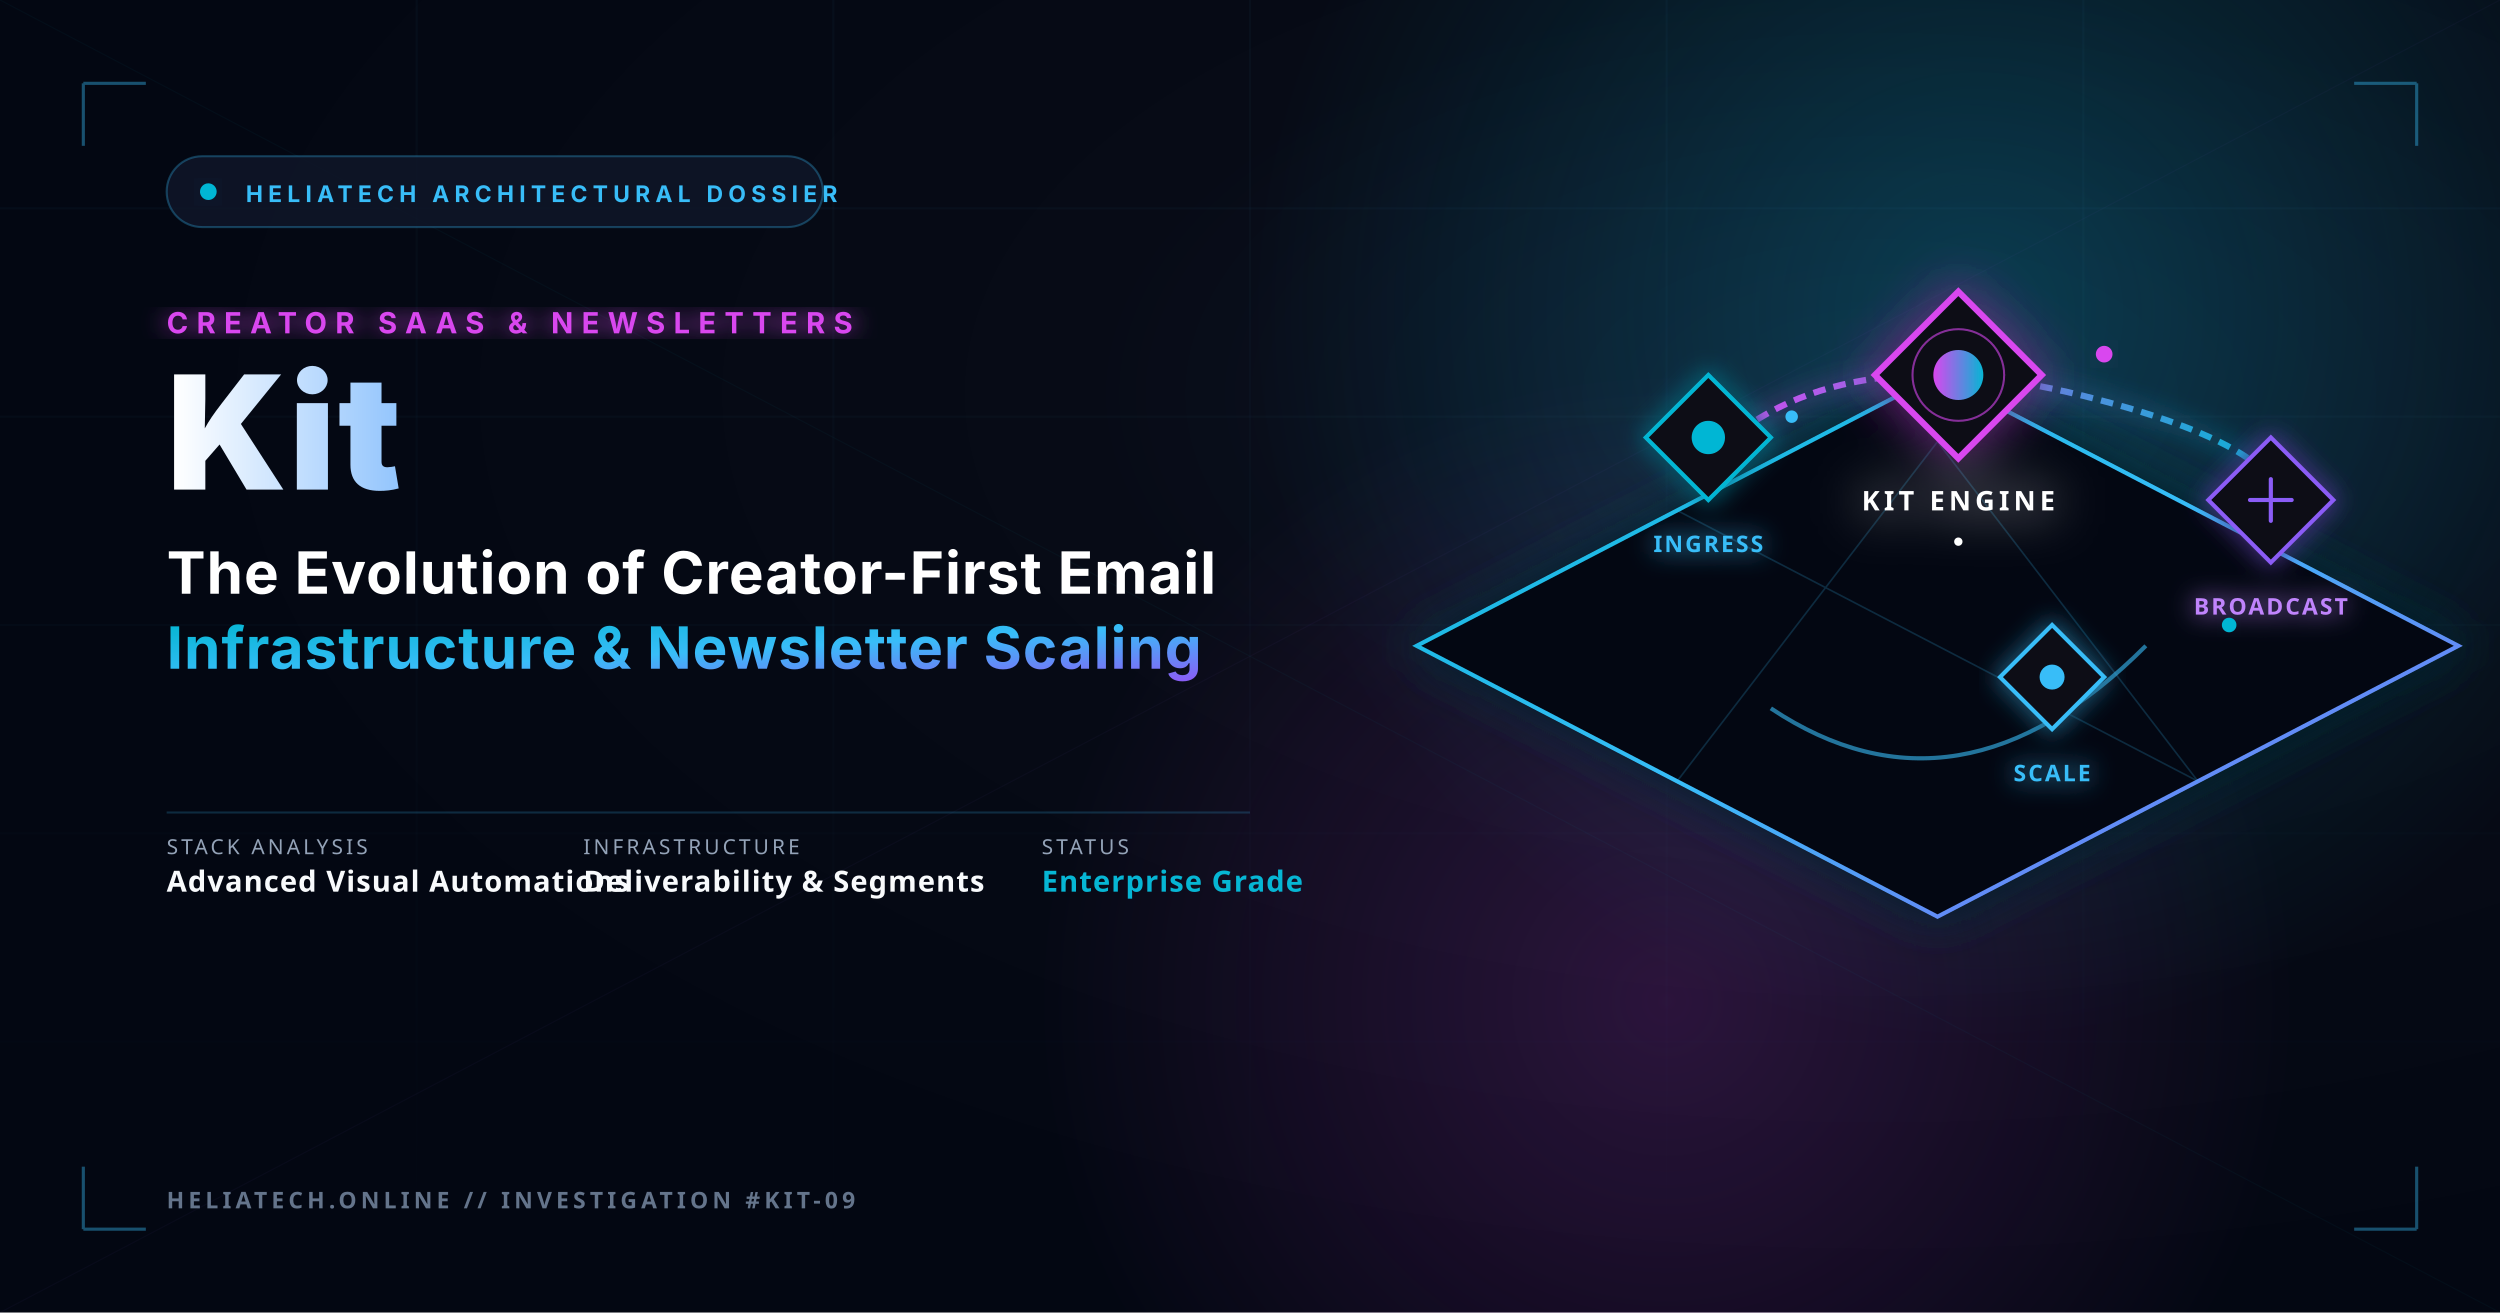
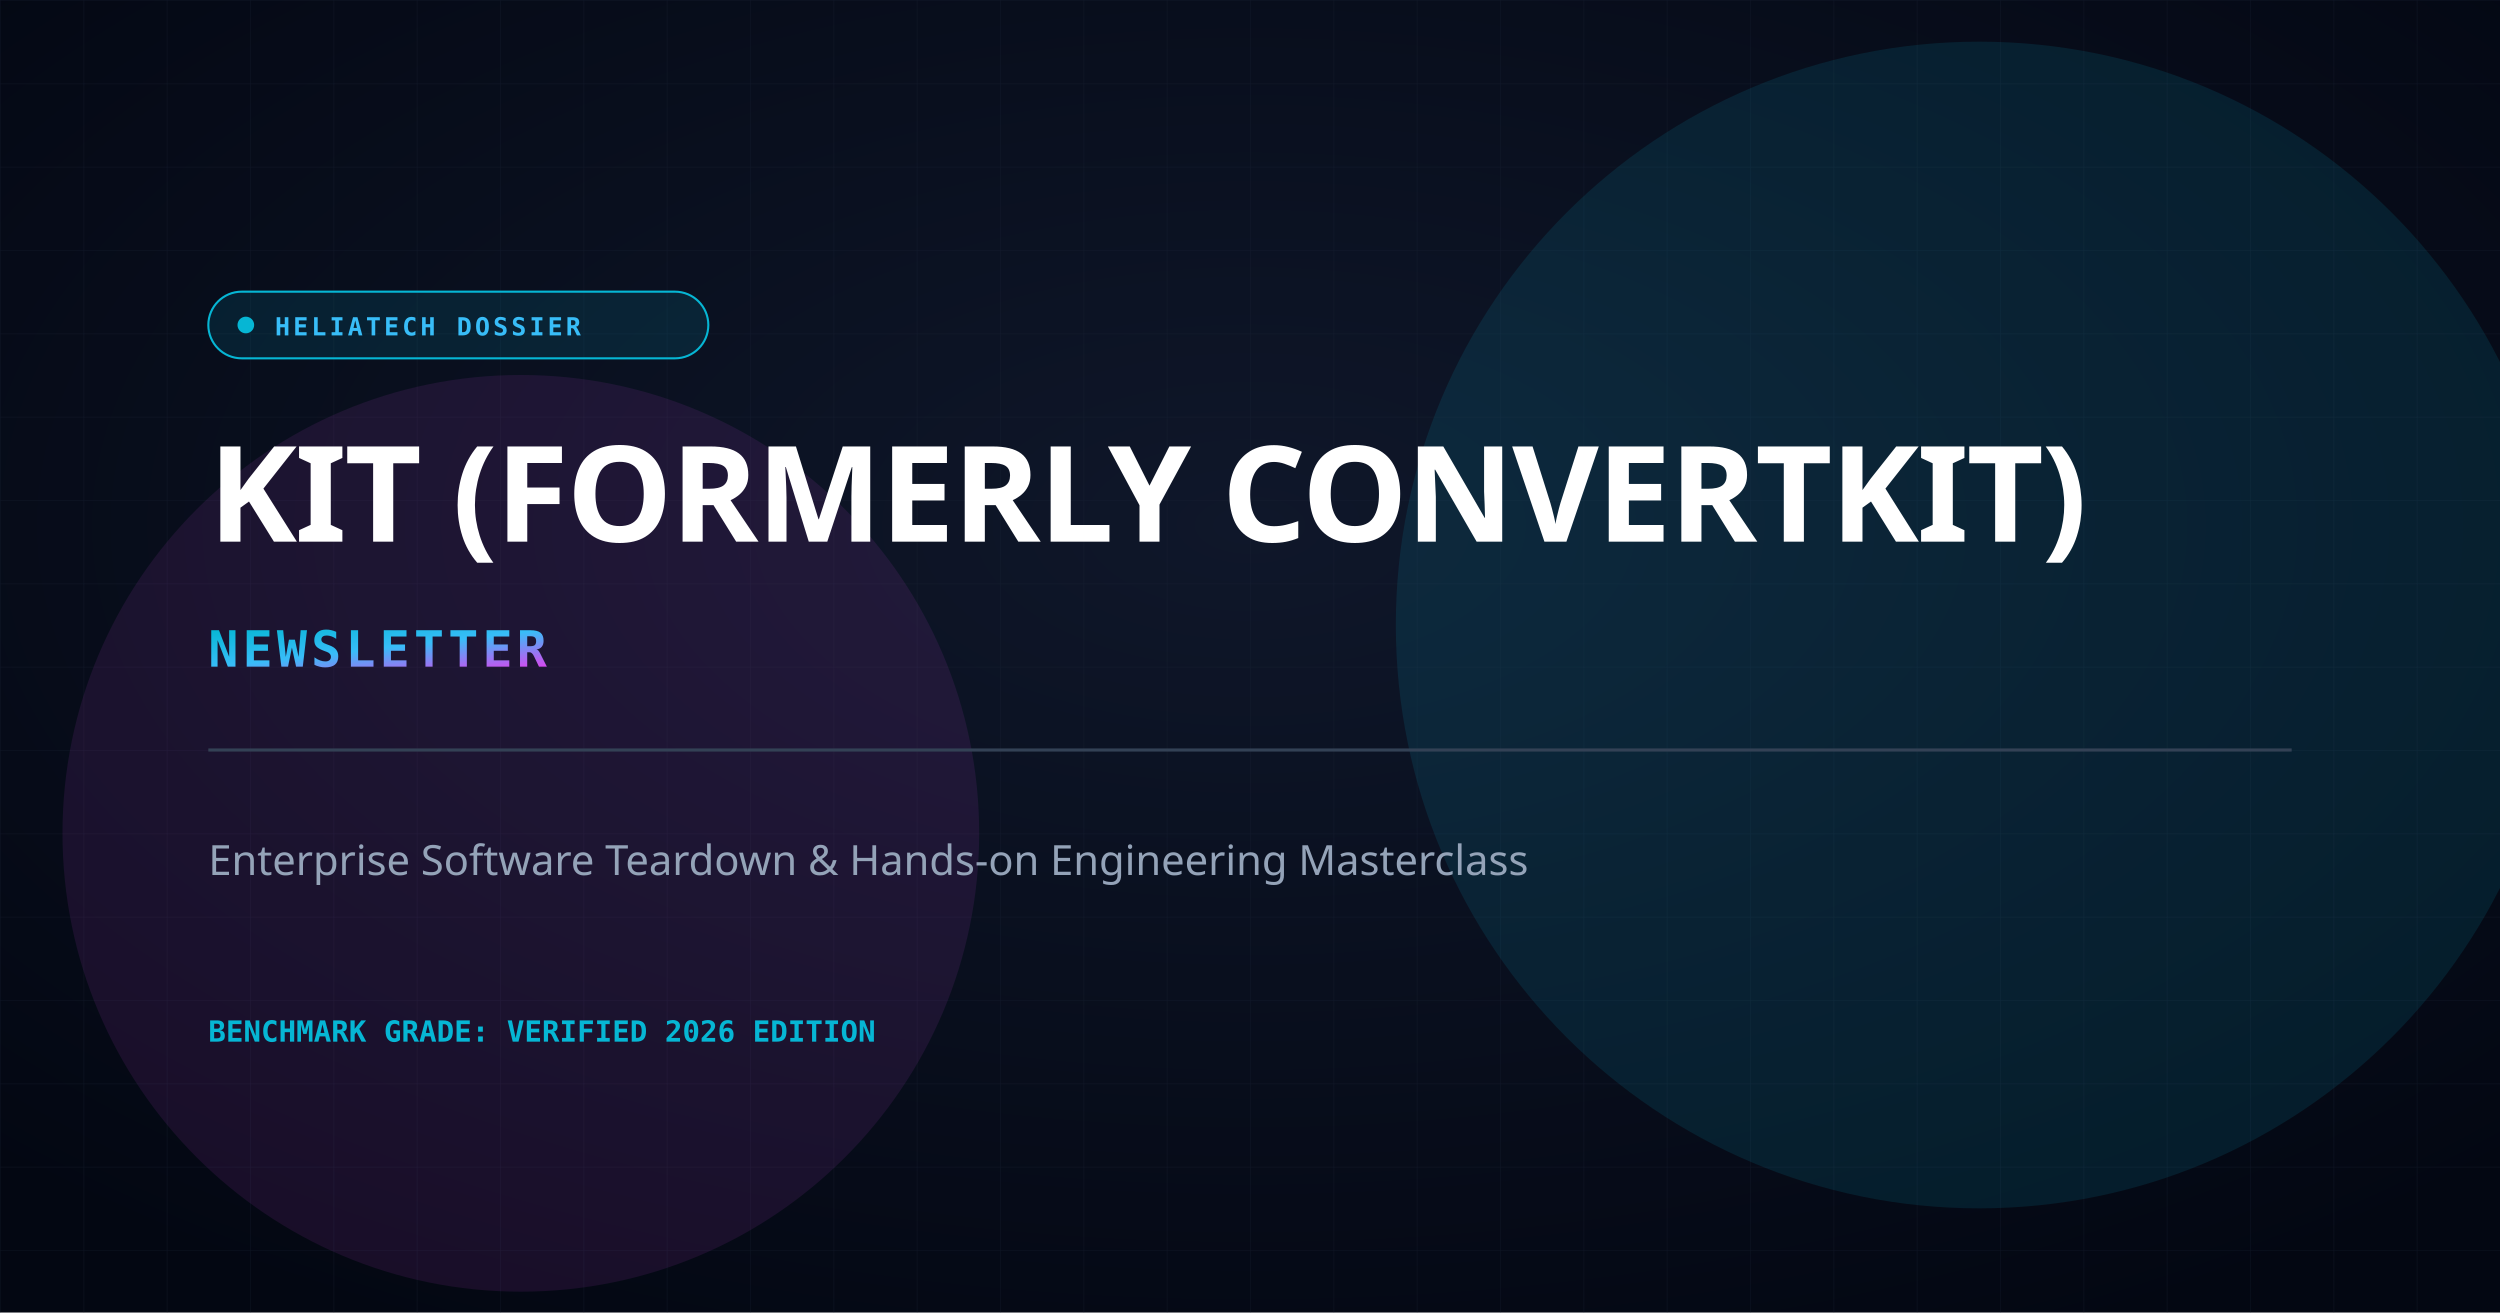
<svg xmlns="http://www.w3.org/2000/svg" viewBox="0 0 1200 630" width="1200" height="630">
  <defs>
-     <radialGradient id="bgGlow" cx="75%" cy="30%" r="70%" fx="75%" fy="30%">
+     <radialGradient id="bg" cx="50%" cy="40%" r="70%">
      <stop offset="0%" stop-color="#0f172a" />
-       <stop offset="45%" stop-color="#070b16" />
      <stop offset="100%" stop-color="#030712" />
    </radialGradient>
-     <radialGradient id="cyanOrb" cx="50%" cy="50%" r="50%">
-       <stop offset="0%" stop-color="#06b6d4" stop-opacity="0.25" />
-       <stop offset="100%" stop-color="#06b6d4" stop-opacity="0" />
-     </radialGradient>
-     <radialGradient id="fuchsiaOrb" cx="50%" cy="50%" r="50%">
-       <stop offset="0%" stop-color="#d946ef" stop-opacity="0.18" />
-       <stop offset="100%" stop-color="#d946ef" stop-opacity="0" />
-     </radialGradient>
-     <linearGradient id="gridFade" x1="0" y1="0" x2="0" y2="100%">
-       <stop offset="0%" stop-color="#38bdf8" stop-opacity="0.08" />
-       <stop offset="100%" stop-color="#38bdf8" stop-opacity="0.0" />
-     </linearGradient>
-     <linearGradient id="textGrad" x1="0%" y1="0%" x2="100%" y2="0%">
-       <stop offset="0%" stop-color="#ffffff" />
-       <stop offset="100%" stop-color="#93c5fd" />
-     </linearGradient>
-     <linearGradient id="cyanToViolet" x1="0%" y1="0%" x2="100%" y2="100%">
+     <linearGradient id="neon" x1="0%" y1="0%" x2="100%" y2="100%">
      <stop offset="0%" stop-color="#06b6d4" />
      <stop offset="50%" stop-color="#38bdf8" />
-       <stop offset="100%" stop-color="#8b5cf6" />
+       <stop offset="100%" stop-color="#d946ef" />
    </linearGradient>
-     <linearGradient id="fuchsiaToCyan" x1="0%" y1="0%" x2="100%" y2="0%">
-       <stop offset="0%" stop-color="#d946ef" />
-       <stop offset="100%" stop-color="#06b6d4" />
-     </linearGradient>
-     <linearGradient id="nodeCore" x1="0%" y1="0%" x2="100%" y2="100%">
-       <stop offset="0%" stop-color="#38bdf8" />
-       <stop offset="100%" stop-color="#8b5cf6" />
-     </linearGradient>
-     <filter id="glow" x="-30%" y="-30%" width="160%" height="160%">
-       <feGaussianBlur stdDeviation="12" result="blur" />
-       <feComposite in="SourceGraphic" in2="blur" operator="over" />
-     </filter>
-     <filter id="glowSubtle" x="-20%" y="-20%" width="140%" height="140%">
-       <feGaussianBlur stdDeviation="6" result="blur" />
-       <feComposite in="SourceGraphic" in2="blur" operator="over" />
-     </filter>
-     <filter id="glassBlur" x="-10%" y="-10%" width="120%" height="120%">
-       <feGaussianBlur stdDeviation="20" />
-     </filter>
+     <pattern id="grid" width="40" height="40" patternUnits="userSpaceOnUse">
+       <path d="M 40 0 L 0 0 0 40" fill="none" stroke="#1e293b" stroke-width="0.5" stroke-opacity="0.4" />
+     </pattern>
  </defs>
-   <rect width="1200" height="630" fill="url(#bgGlow)" />
-   <circle cx="950" cy="150" r="350" fill="url(#cyanOrb)" />
-   <circle cx="800" cy="480" r="300" fill="url(#fuchsiaOrb)" />
-   <g opacity="0.4">
-     <path d="M0,100 L1200,100 M0,200 L1200,200 M0,300 L1200,300 M0,400 L1200,400 M0,500 L1200,500 M0,600 L1200,600" stroke="url(#gridFade)" stroke-width="1" />
-     <path d="M200,0 L200,630 M400,0 L400,630 M600,0 L600,630 M800,0 L800,630 M1000,0 L1000,630" stroke="url(#gridFade)" stroke-width="1" />
-     <line x1="0" y1="0" x2="1200" y2="630" stroke="#06b6d4" stroke-width="0.5" stroke-opacity="0.1" />
-     <line x1="1200" y1="0" x2="0" y2="630" stroke="#8b5cf6" stroke-width="0.5" stroke-opacity="0.1" />
+   <rect width="1200" height="630" fill="url(#bg)" />
+   <rect width="1200" height="630" fill="url(#grid)" />
+   <circle cx="950" cy="300" r="280" fill="#06b6d4" opacity="0.12" />
+   <circle cx="250" cy="400" r="220" fill="#d946ef" opacity="0.1" />
+   <g transform="translate(100, 140)">
+     <rect width="240" height="32" rx="16" fill="#06b6d4" fill-opacity="0.12" stroke="#06b6d4" stroke-width="1" />
+     <circle cx="18" cy="16" r="4" fill="#06b6d4" />
+     <text x="32" y="21" fill="#38bdf8" font-family="monospace" font-size="12" font-weight="bold" letter-spacing="1.5">HELIATECH DOSSIER</text>
  </g>
-   <g transform="translate(680, 80)">
-     <g transform="translate(0, 80)">
-       <polygon points="0,150 250,280 500,150 250,20" fill="#090d16" stroke="#06b6d4" stroke-width="1.5" stroke-opacity="0.4" filter="url(#glow)" />
-       <polygon points="0,150 250,280 500,150 250,20" fill="#030712" fill-opacity="0.9" stroke="url(#cyanToViolet)" stroke-width="2" />
-       <path d="M125,85 L375,215 M250,52 L125,215 M250,52 L375,215" stroke="#38bdf8" stroke-width="0.8" stroke-opacity="0.2" />
-     </g>
-     <path d="M140,140 Q200,80 320,110 T410,180" fill="none" stroke="url(#fuchsiaToCyan)" stroke-width="3" stroke-dasharray="6,4" filter="url(#glowSubtle)" />
-     <path d="M170,260 Q260,320 350,230" fill="none" stroke="#38bdf8" stroke-width="2" opacity="0.6" />
-     <g transform="translate(110, 100)" filter="url(#glowSubtle)">
-       <polygon points="0,30 30,0 60,30 30,60" fill="#090d16" stroke="#06b6d4" stroke-width="2" />
-       <circle cx="30" cy="30" r="8" fill="#06b6d4" />
-       <text x="30" y="85" font-family="system-ui, sans-serif" font-weight="600" font-size="11" fill="#38bdf8" text-anchor="middle" letter-spacing="1">INGRESS</text>
-     </g>
-     <g transform="translate(220, 60)" filter="url(#glow)">
-       <polygon points="0,40 40,0 80,40 40,80" fill="#090d16" stroke="#d946ef" stroke-width="3" />
-       <circle cx="40" cy="40" r="12" fill="url(#fuchsiaToCyan)" />
-       <circle cx="40" cy="40" r="22" fill="none" stroke="#d946ef" stroke-width="1" stroke-opacity="0.6" />
-       <text x="40" y="105" font-family="system-ui, sans-serif" font-weight="700" font-size="13" fill="#ffffff" text-anchor="middle" letter-spacing="2">KIT ENGINE</text>
-     </g>
-     <g transform="translate(380, 130)" filter="url(#glowSubtle)">
-       <polygon points="0,30 30,0 60,30 30,60" fill="#090d16" stroke="#8b5cf6" stroke-width="2" />
-       <path d="M20,30 L40,30 M30,20 L30,40" stroke="#8b5cf6" stroke-width="2" stroke-linecap="round" />
-       <text x="30" y="85" font-family="system-ui, sans-serif" font-weight="600" font-size="11" fill="#c084fc" text-anchor="middle" letter-spacing="1">BROADCAST</text>
-     </g>
-     <g transform="translate(280, 220)" filter="url(#glowSubtle)">
-       <polygon points="0,25 25,0 50,25 25,50" fill="#090d16" stroke="#38bdf8" stroke-width="2" />
-       <circle cx="25" cy="25" r="6" fill="#38bdf8" />
-       <text x="25" y="75" font-family="system-ui, sans-serif" font-weight="600" font-size="11" fill="#38bdf8" text-anchor="middle" letter-spacing="1">SCALE</text>
-     </g>
-     <circle cx="180" cy="120" r="3" fill="#38bdf8" filter="url(#glow)" />
-     <circle cx="330" cy="90" r="4" fill="#d946ef" filter="url(#glow)" />
-     <circle cx="260" cy="180" r="2" fill="#ffffff" filter="url(#glow)" />
-     <circle cx="390" cy="220" r="3.5" fill="#06b6d4" filter="url(#glow)" />
+   <text x="100" y="260" fill="#ffffff" font-family="sans-serif" font-size="64" font-weight="900" letter-spacing="-1">KIT (FORMERLY CONVERTKIT)</text>
+   <text x="100" y="320" fill="url(#neon)" font-family="monospace" font-size="24" font-weight="bold" letter-spacing="2">NEWSLETTER</text>
+   <line x1="100" y1="360" x2="1100" y2="360" stroke="#334155" stroke-width="1.5" />
+   <text x="100" y="420" fill="#94a3b8" font-family="sans-serif" font-size="20">Enterprise Software Teardown &amp; Hands-on Engineering Masterclass</text>
+   <g transform="translate(100, 480)">
+     <text x="0" y="20" fill="#06b6d4" font-family="monospace" font-size="14" font-weight="bold">BENCHMARK GRADE: VERIFIED 2026 EDITION</text>
  </g>
-   <g transform="translate(80, 75)">
-     <rect x="0" y="0" width="315" height="34" rx="17" fill="#0f172a" fill-opacity="0.8" stroke="#38bdf8" stroke-opacity="0.3" stroke-width="1" />
-     <circle cx="20" cy="17" r="4" fill="#06b6d4" filter="url(#glow)" />
-     <text x="38" y="22" font-family="system-ui, -apple-system, sans-serif" font-weight="700" font-size="11" fill="#38bdf8" letter-spacing="2.5">HELIATECH ARCHITECTURAL DOSSIER</text>
-   </g>
-   <g transform="translate(80, 160)">
-     <text x="0" y="0" font-family="system-ui, -apple-system, sans-serif" font-weight="700" font-size="14" fill="#d946ef" letter-spacing="4" filter="url(#glowSubtle)">CREATOR SAAS &amp; NEWSLETTERS</text>
-     <text x="0" y="75" font-family="system-ui, -apple-system, sans-serif" font-weight="900" font-size="76" fill="url(#textGrad)" letter-spacing="1">Kit</text>
-     <g transform="translate(0, 125)">
-       <text x="0" y="0" font-family="system-ui, -apple-system, sans-serif" font-weight="700" font-size="28" fill="#ffffff" letter-spacing="0.5">The Evolution of Creator-First Email</text>
-       <text x="0" y="36" font-family="system-ui, -apple-system, sans-serif" font-weight="700" font-size="28" fill="url(#cyanToViolet)" letter-spacing="0.5">Infrastructure &amp; Newsletter Scaling</text>
-     </g>
-     <g transform="translate(0, 230)">
-       <line x1="0" y1="0" x2="520" y2="0" stroke="#38bdf8" stroke-opacity="0.2" stroke-width="1" />
-       <g transform="translate(0, 20)">
-         <text x="0" y="0" font-family="system-ui, sans-serif" font-weight="500" font-size="10" fill="#94a3b8" letter-spacing="1.5">STACK ANALYSIS</text>
-         <text x="0" y="18" font-family="system-ui, sans-serif" font-weight="700" font-size="14" fill="#f8fafc" letter-spacing="0.5">Advanced Visual Automations</text>
-       </g>
-       <g transform="translate(200, 20)">
-         <text x="0" y="0" font-family="system-ui, sans-serif" font-weight="500" font-size="10" fill="#94a3b8" letter-spacing="1.5">INFRASTRUCTURE</text>
-         <text x="0" y="18" font-family="system-ui, sans-serif" font-weight="700" font-size="14" fill="#f8fafc" letter-spacing="0.5">Deliverability &amp; Segments</text>
-       </g>
-       <g transform="translate(420, 20)">
-         <text x="0" y="0" font-family="system-ui, sans-serif" font-weight="500" font-size="10" fill="#94a3b8" letter-spacing="1.5">STATUS</text>
-         <text x="0" y="18" font-family="system-ui, sans-serif" font-weight="700" font-size="14" fill="#06b6d4" letter-spacing="0.5">Enterprise Grade</text>
-       </g>
-     </g>
-   </g>
-   <g transform="translate(80, 580)">
-     <text x="0" y="0" font-family="system-ui, sans-serif" font-weight="600" font-size="11" fill="#64748b" letter-spacing="2">HELIATECH.ONLINE // INVESTIGATION #KIT-09</text>
-   </g>
-   <path d="M40,40 L40,70 M40,40 L70,40" stroke="#38bdf8" stroke-width="1.5" fill="none" opacity="0.4" />
-   <path d="M1160,40 L1160,70 M1160,40 L1130,40" stroke="#38bdf8" stroke-width="1.5" fill="none" opacity="0.4" />
-   <path d="M40,590 L40,560 M40,590 L70,590" stroke="#38bdf8" stroke-width="1.5" fill="none" opacity="0.4" />
-   <path d="M1160,590 L1160,560 M1160,590 L1130,590" stroke="#38bdf8" stroke-width="1.5" fill="none" opacity="0.4" />
</svg>
